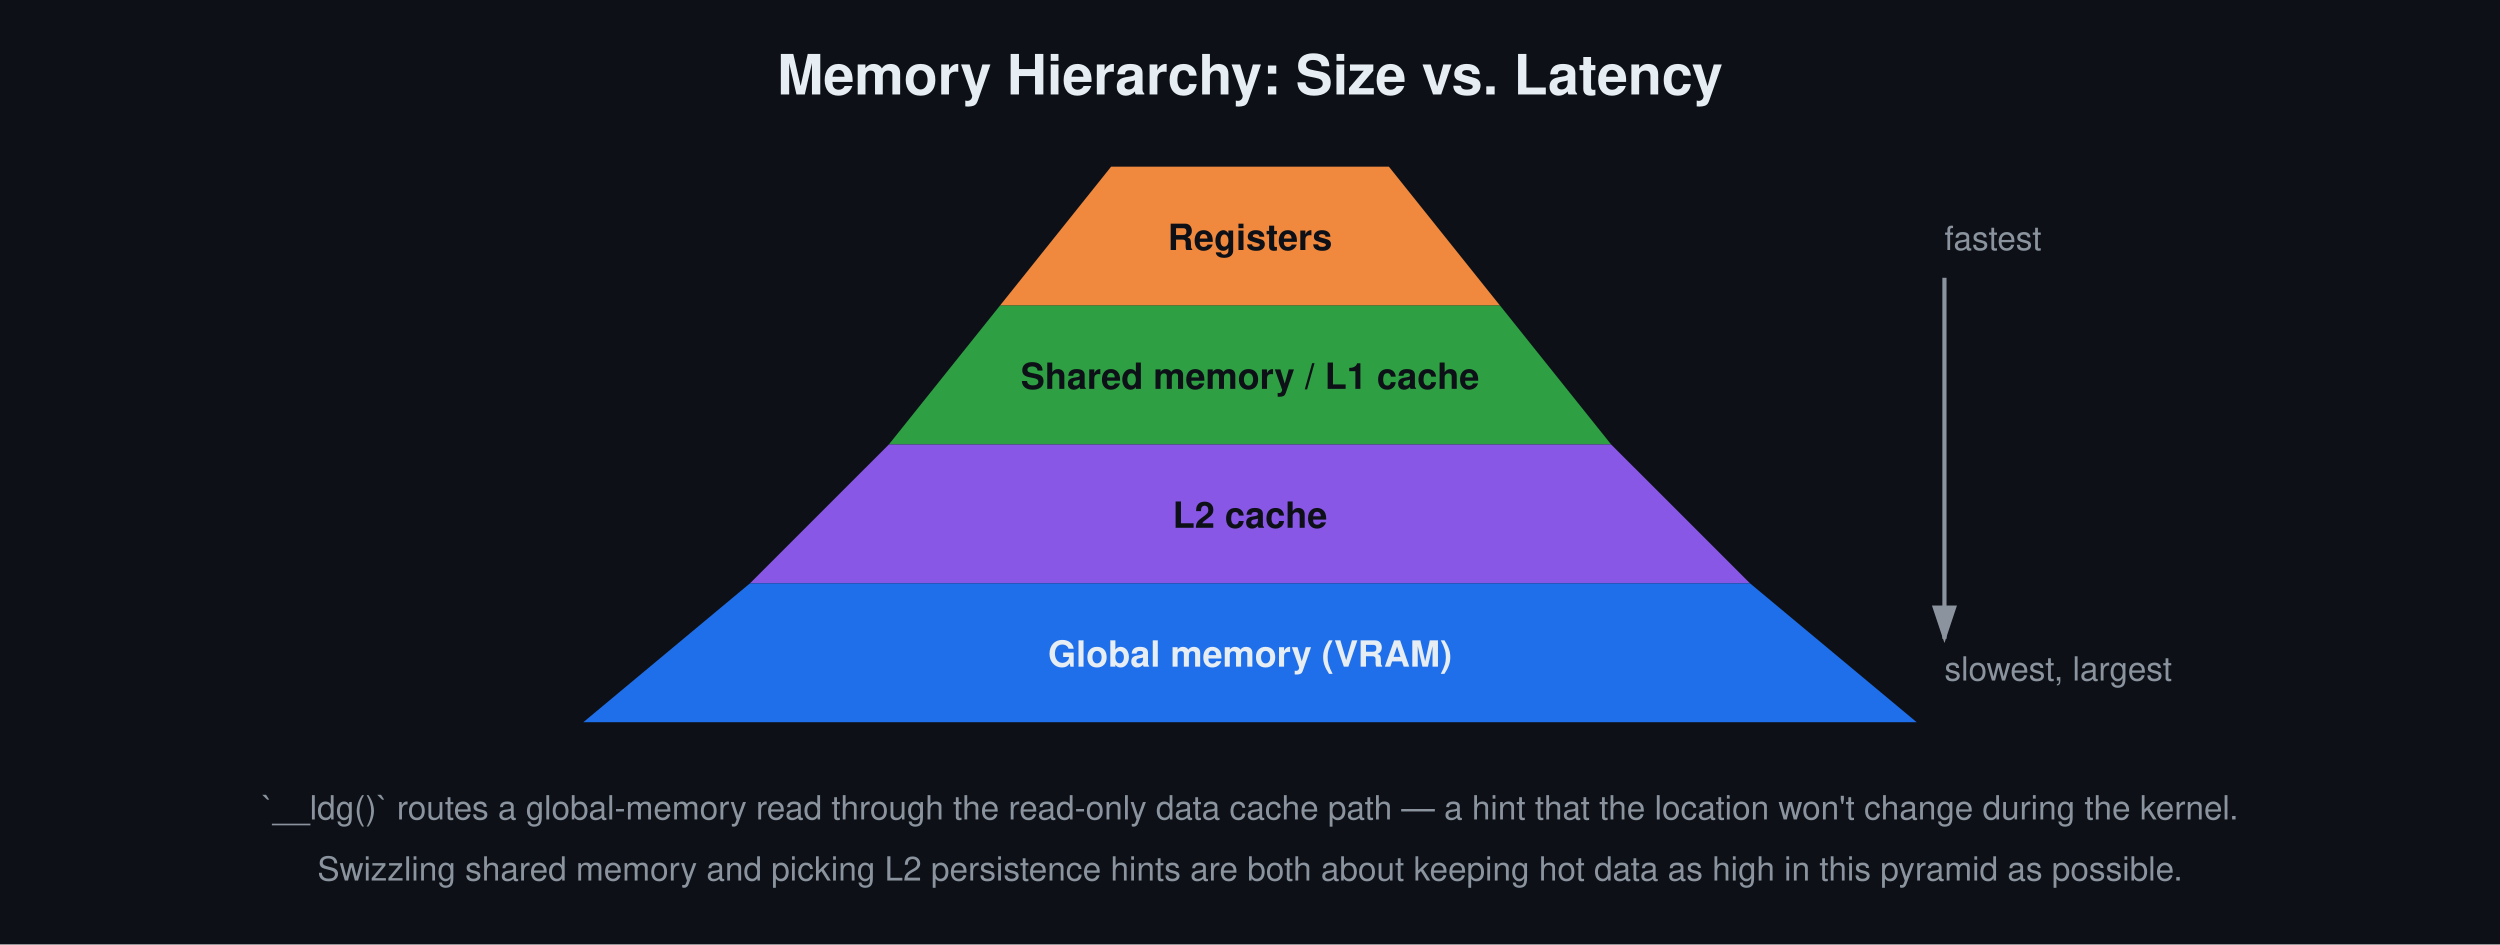
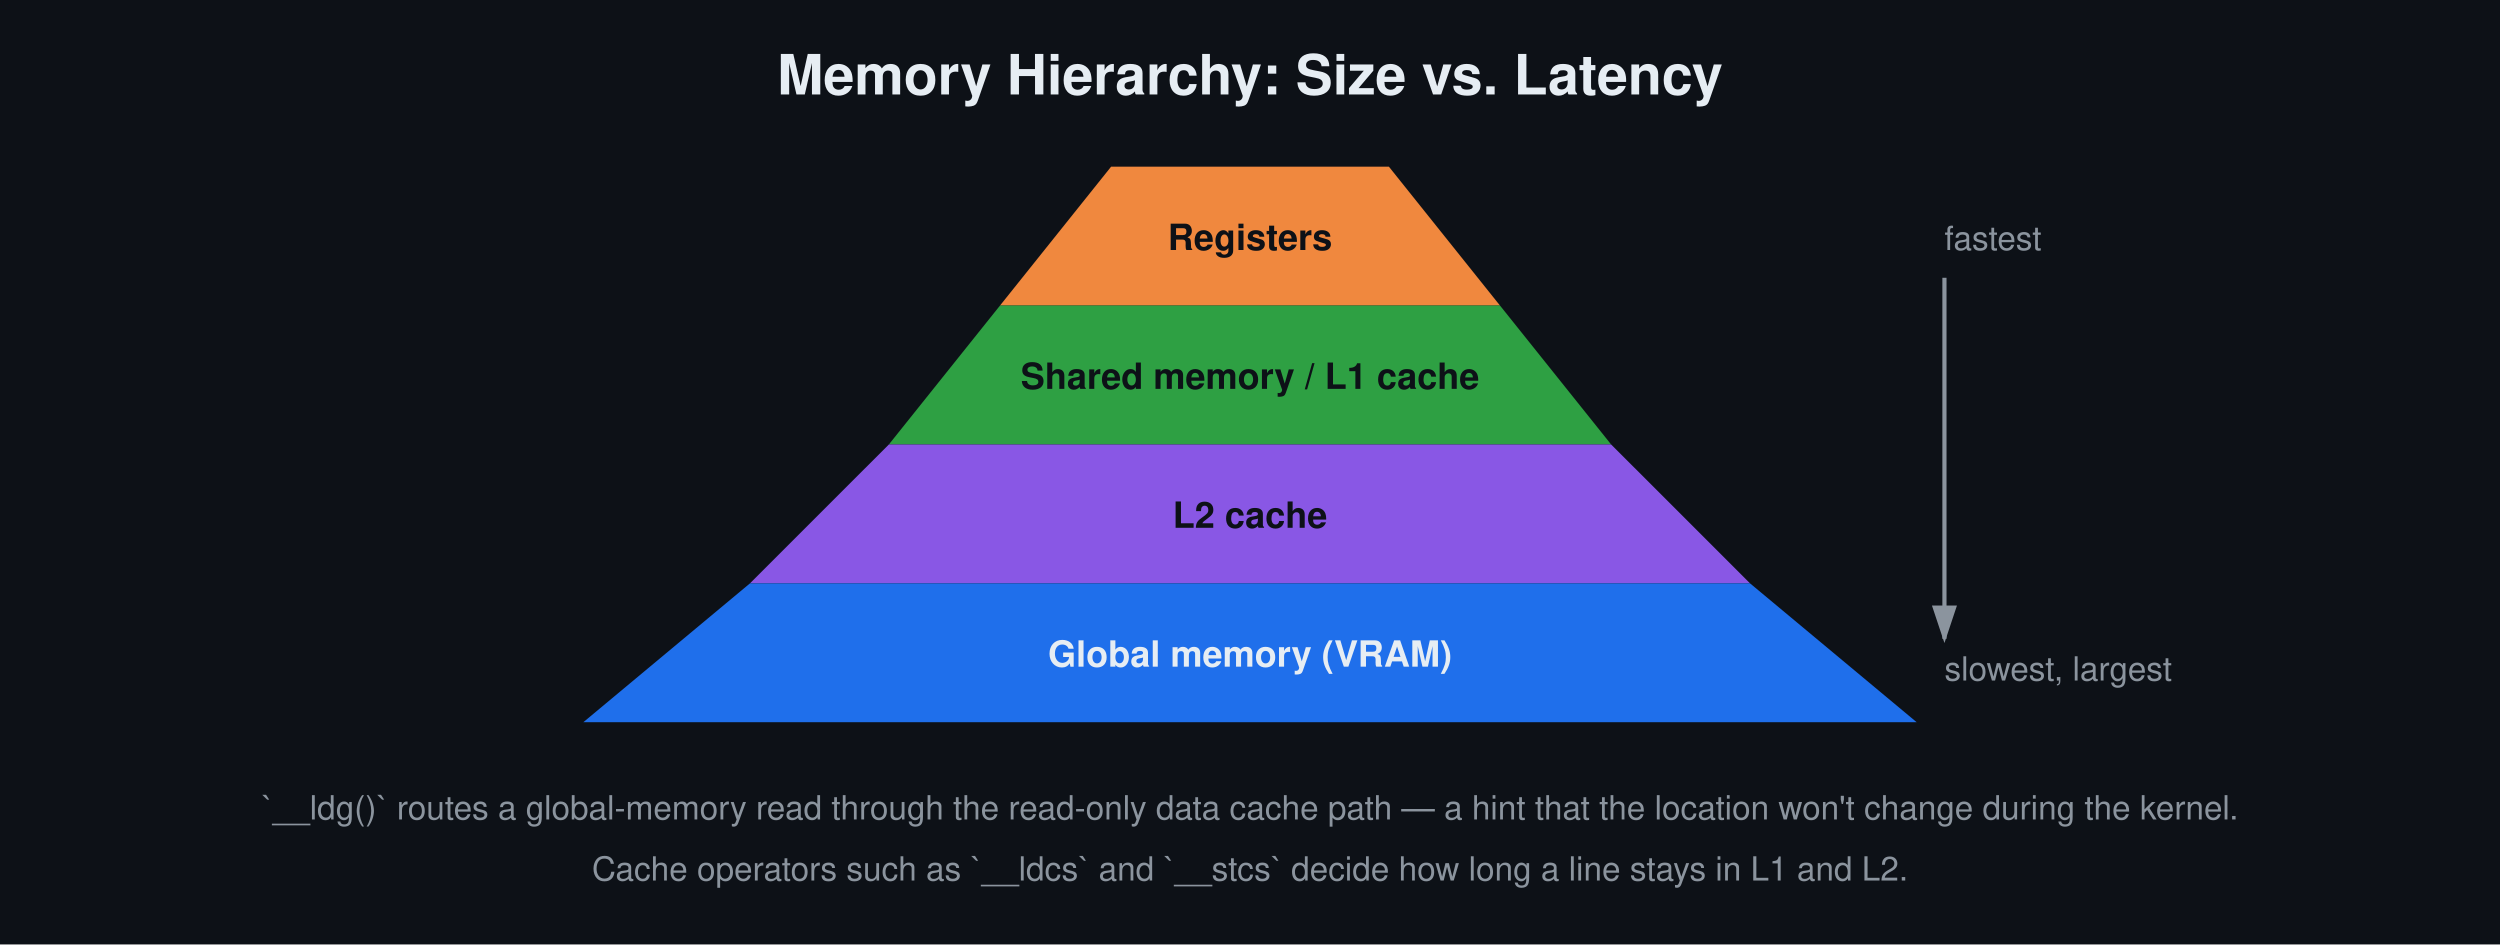
<svg xmlns="http://www.w3.org/2000/svg" viewBox="0 0 900 340" font-family="Helvetica, Arial, sans-serif">
  <rect width="900" height="340" fill="#0d1117" />
  <text x="450" y="34" text-anchor="middle" fill="#e6edf3" font-size="20" font-weight="bold">Memory Hierarchy: Size vs. Latency</text>
  <g font-size="13" fill="#0d1117" text-anchor="middle" font-weight="bold">
    <polygon points="400,60 500,60 540,110 360,110" fill="#f0883e" />
    <text x="450" y="90">Registers</text>
    <polygon points="360,110 540,110 580,160 320,160" fill="#2ea043" />
    <text x="450" y="140">Shared memory / L1 cache</text>
    <polygon points="320,160 580,160 630,210 270,210" fill="#8957e5" />
    <text x="450" y="190">L2 cache</text>
    <polygon points="270,210 630,210 690,260 210,260" fill="#1f6feb" />
    <text x="450" y="240" fill="#e6edf3">Global memory (VRAM)</text>
  </g>
  <text x="700" y="90" fill="#8b949e" font-size="12">fastest</text>
  <text x="700" y="245" fill="#8b949e" font-size="12">slowest, largest</text>
  <path d="M700 100 v130" stroke="#8b949e" stroke-width="1.5" marker-end="url(#a9)" />
  <text x="450" y="295" text-anchor="middle" fill="#8b949e" font-size="12">`__ldg()` routes a global-memory read through the read-only data cache path — a hint that the location won't change during the kernel.</text>
-   <text x="450" y="317" text-anchor="middle" fill="#8b949e" font-size="12">Swizzling shared memory and picking L2 persistence hints are both about keeping hot data as high in this pyramid as possible.</text>
+   <text x="450" y="317" text-anchor="middle" fill="#8b949e" font-size="12">Cache operators such as `__ldcs` and `__stcs` decide how long a line stays in L1 and L2.</text>
  <defs>
    <marker id="a9" markerWidth="10" markerHeight="10" refX="8" refY="3" orient="auto" markerUnits="strokeWidth">
      <path d="M0,0 L0,6 L9,3 z" fill="#8b949e" />
    </marker>
  </defs>
</svg>
